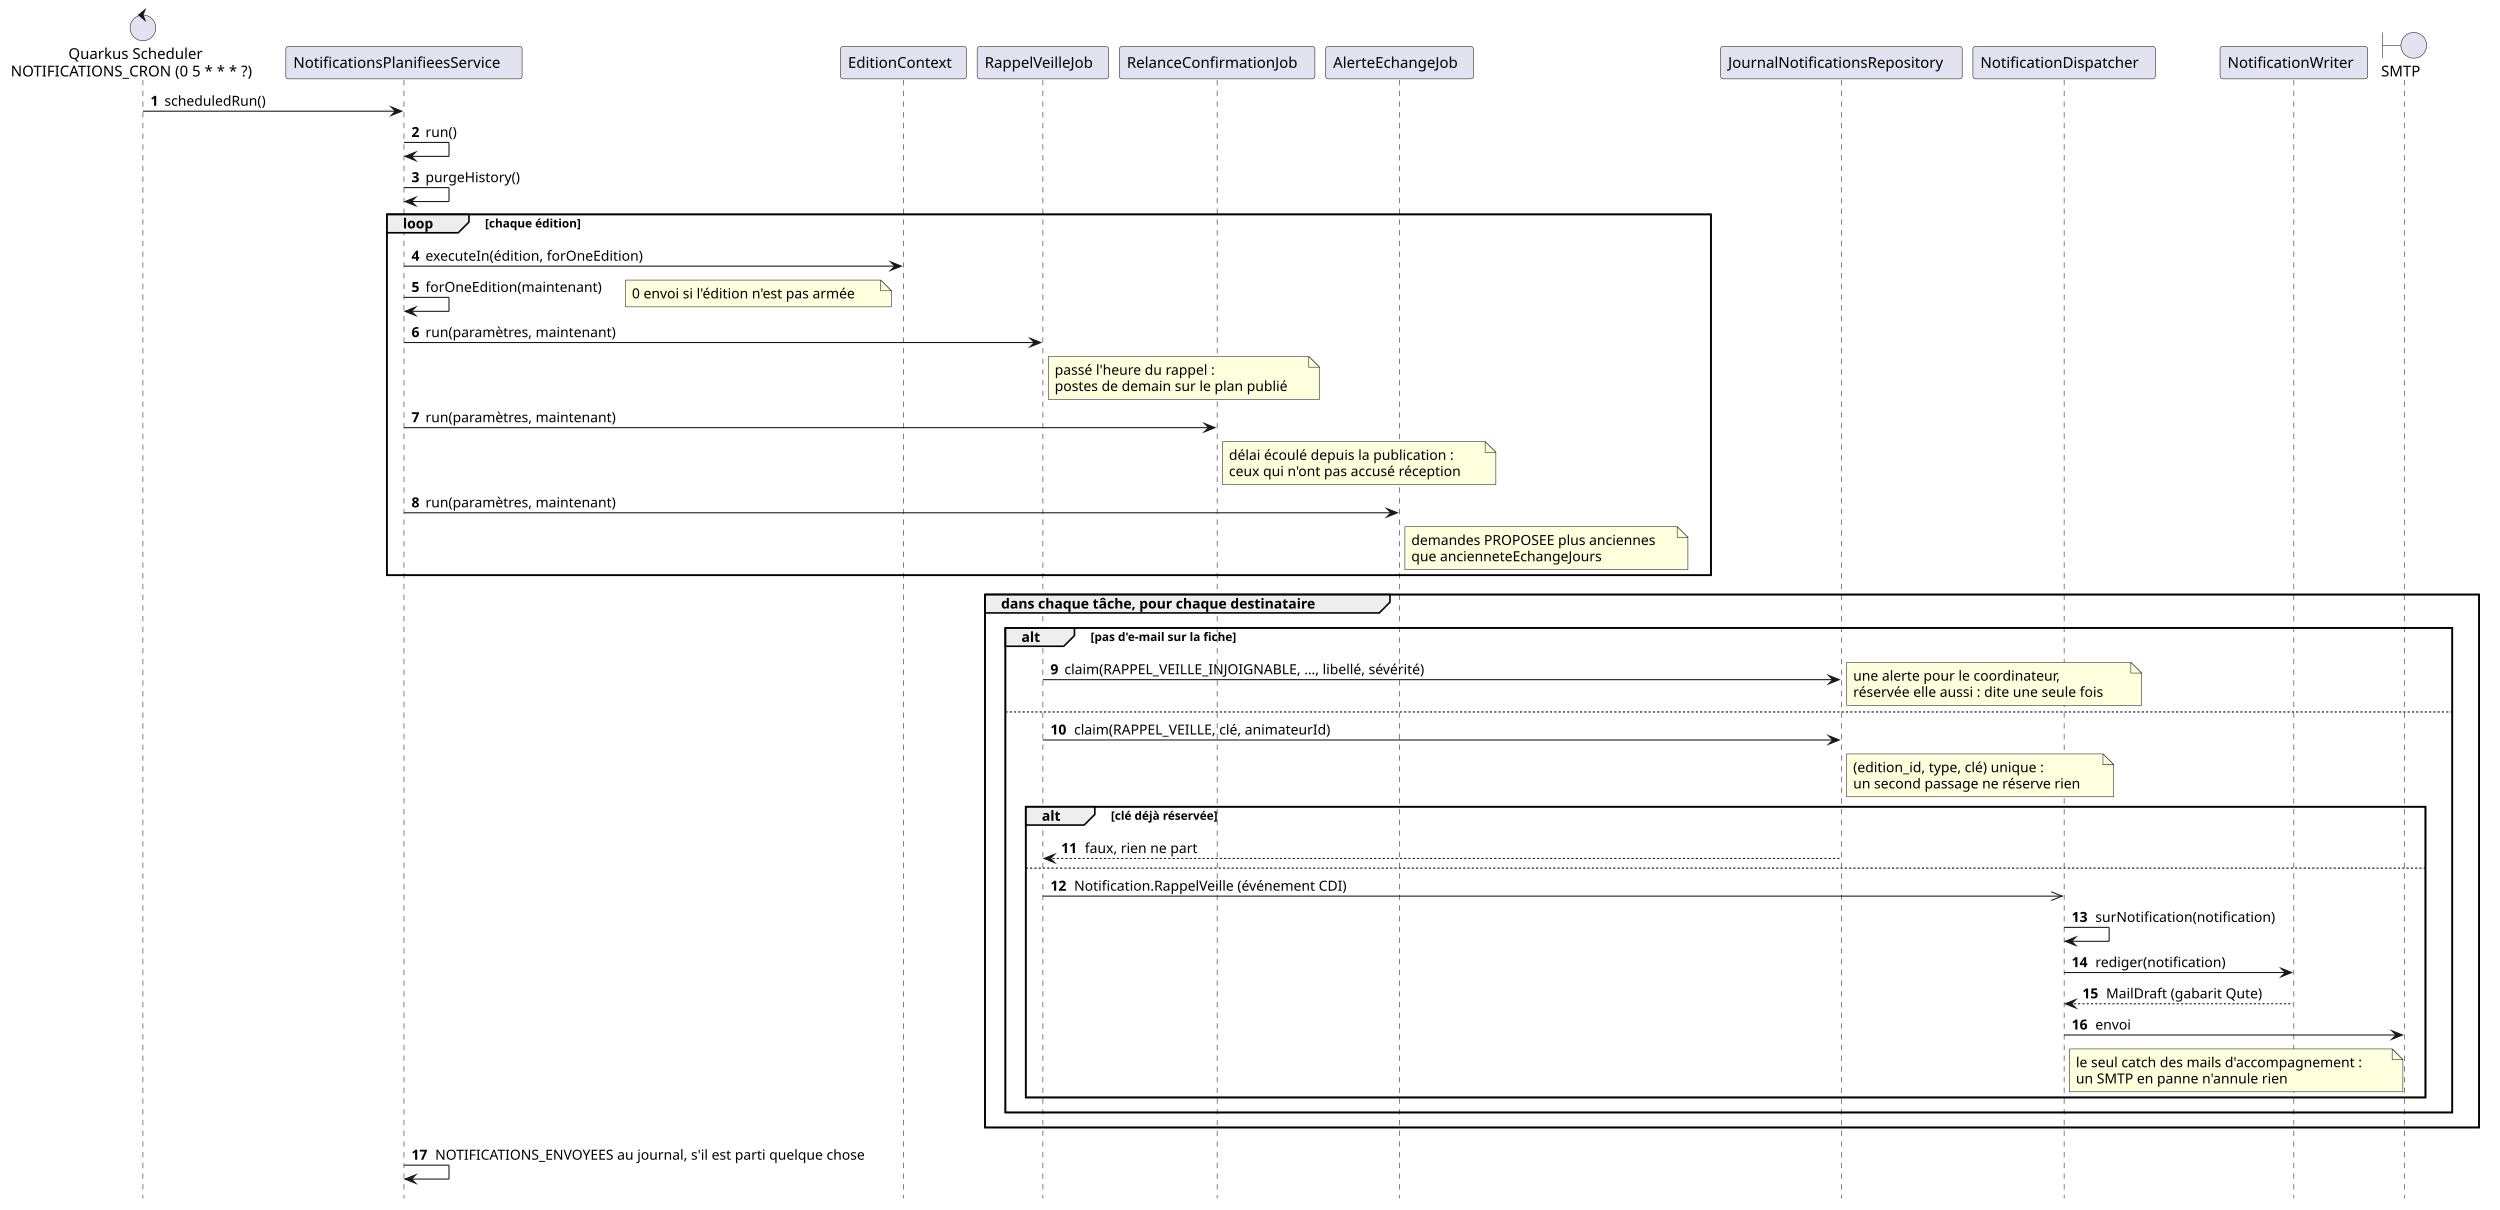
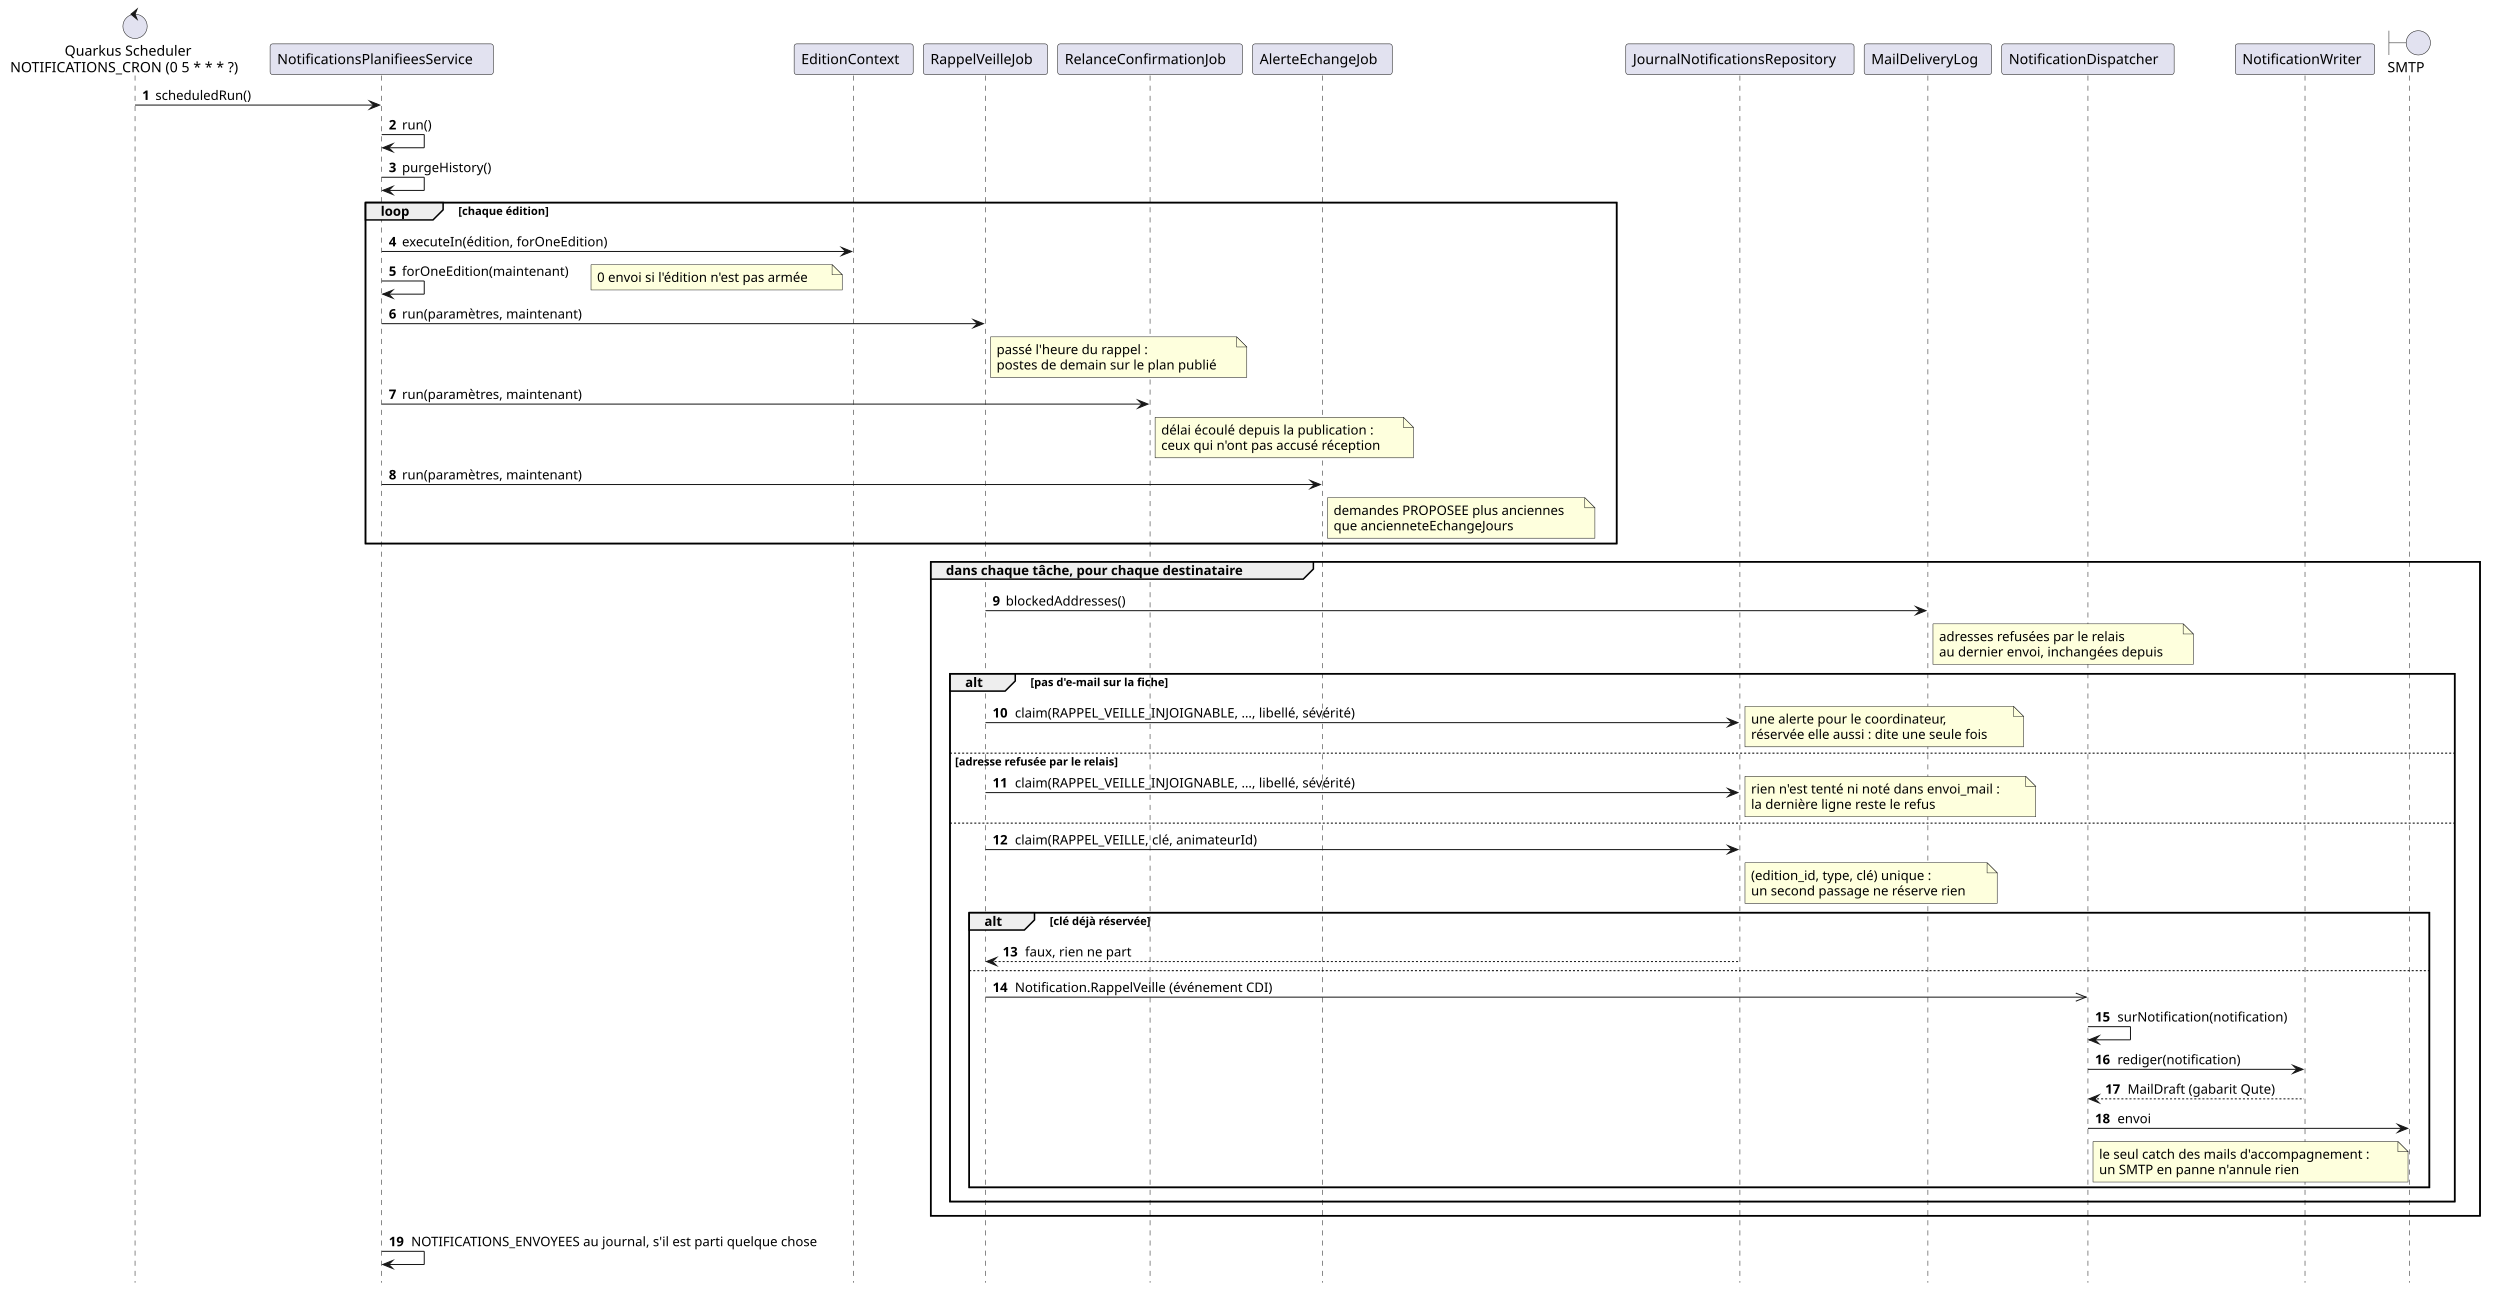
- <svg xmlns="http://www.w3.org/2000/svg" version="1.1" data-diagram-type="SEQUENCE" style="width:2332px;height:1128px;background:#FFFFFF;" width="2332px" height="1128px" viewBox="0 0 2332 1128" zoomAndPan="magnify" preserveAspectRatio="none" contentStyleType="text/css">
+ <svg xmlns="http://www.w3.org/2000/svg" version="1.1" data-diagram-type="SEQUENCE" style="width:2468px;height:1277px;background:#FFFFFF;" width="2468px" height="1277px" viewBox="0 0 2468 1277" zoomAndPan="magnify" preserveAspectRatio="none" contentStyleType="text/css">
  <defs />
  <g font-family="sans-serif" lengthAdjust="spacing">
    <rect x="360.82" y="199.992" width="1235.142" height="336.594" fill="none" style="stroke:#000;stroke-width:1.5;" />
-     <rect x="918.82" y="554.586" width="1393.659" height="497.125" fill="none" style="stroke:#000;stroke-width:1.5;" />
-     <rect x="937.82" y="585.719" width="1349.659" height="451.992" fill="none" style="stroke:#000;stroke-width:1.5;" />
-     <rect x="956.82" y="752.516" width="1305.659" height="271.195" fill="none" style="stroke:#000;stroke-width:1.5;" />
-     <g>
-       <rect x="129.816" y="74.594" width="8" height="1043.25" fill="#000" fill-opacity="0" />
-       <line x1="133.316" y1="74.594" x2="133.316" y2="1117.844" style="stroke:#181818;stroke-width:0.5;stroke-dasharray:5,5;" />
-     </g>
-     <g>
-       <rect x="373.32" y="74.594" width="8" height="1043.25" fill="#000" fill-opacity="0" />
-       <line x1="376.82" y1="74.594" x2="376.82" y2="1117.844" style="stroke:#181818;stroke-width:0.5;stroke-dasharray:5,5;" />
-     </g>
-     <g>
-       <rect x="839.236" y="74.594" width="8" height="1043.25" fill="#000" fill-opacity="0" />
-       <line x1="842.736" y1="74.594" x2="842.736" y2="1117.844" style="stroke:#181818;stroke-width:0.5;stroke-dasharray:5,5;" />
-     </g>
-     <g>
-       <rect x="969.32" y="74.594" width="8" height="1043.25" fill="#000" fill-opacity="0" />
-       <line x1="972.82" y1="74.594" x2="972.82" y2="1117.844" style="stroke:#181818;stroke-width:0.5;stroke-dasharray:5,5;" />
-     </g>
-     <g>
-       <rect x="1131.836" y="74.594" width="8" height="1043.25" fill="#000" fill-opacity="0" />
-       <line x1="1135.336" y1="74.594" x2="1135.336" y2="1117.844" style="stroke:#181818;stroke-width:0.5;stroke-dasharray:5,5;" />
-     </g>
-     <g>
-       <rect x="1301.979" y="74.594" width="8" height="1043.25" fill="#000" fill-opacity="0" />
-       <line x1="1305.479" y1="74.594" x2="1305.479" y2="1117.844" style="stroke:#181818;stroke-width:0.5;stroke-dasharray:5,5;" />
-     </g>
-     <g>
-       <rect x="1714.142" y="74.594" width="8" height="1043.25" fill="#000" fill-opacity="0" />
-       <line x1="1717.642" y1="74.594" x2="1717.642" y2="1117.844" style="stroke:#181818;stroke-width:0.5;stroke-dasharray:5,5;" />
-     </g>
-     <g>
-       <rect x="1921.916" y="74.594" width="8" height="1043.25" fill="#000" fill-opacity="0" />
-       <line x1="1925.416" y1="74.594" x2="1925.416" y2="1117.844" style="stroke:#181818;stroke-width:0.5;stroke-dasharray:5,5;" />
-     </g>
-     <g>
-       <rect x="2136.205" y="74.594" width="8" height="1043.25" fill="#000" fill-opacity="0" />
-       <line x1="2139.705" y1="74.594" x2="2139.705" y2="1117.844" style="stroke:#181818;stroke-width:0.5;stroke-dasharray:5,5;" />
-     </g>
-     <g>
-       <rect x="2239.542" y="74.594" width="8" height="1043.25" fill="#000" fill-opacity="0" />
-       <line x1="2243.042" y1="74.594" x2="2243.042" y2="1117.844" style="stroke:#181818;stroke-width:0.5;stroke-dasharray:5,5;" />
+     <rect x="918.82" y="554.586" width="1529.46" height="645.594" fill="none" style="stroke:#000;stroke-width:1.5;" />
+     <rect x="937.82" y="665.117" width="1485.46" height="521.063" fill="none" style="stroke:#000;stroke-width:1.5;" />
+     <rect x="956.82" y="900.984" width="1441.46" height="271.195" fill="none" style="stroke:#000;stroke-width:1.5;" />
+     <g>
+       <rect x="129.816" y="74.594" width="8" height="1191.719" fill="#000" fill-opacity="0" />
+       <line x1="133.316" y1="74.594" x2="133.316" y2="1266.313" style="stroke:#181818;stroke-width:0.5;stroke-dasharray:5,5;" />
+     </g>
+     <g>
+       <rect x="373.32" y="74.594" width="8" height="1191.719" fill="#000" fill-opacity="0" />
+       <line x1="376.82" y1="74.594" x2="376.82" y2="1266.313" style="stroke:#181818;stroke-width:0.5;stroke-dasharray:5,5;" />
+     </g>
+     <g>
+       <rect x="839.236" y="74.594" width="8" height="1191.719" fill="#000" fill-opacity="0" />
+       <line x1="842.736" y1="74.594" x2="842.736" y2="1266.313" style="stroke:#181818;stroke-width:0.5;stroke-dasharray:5,5;" />
+     </g>
+     <g>
+       <rect x="969.32" y="74.594" width="8" height="1191.719" fill="#000" fill-opacity="0" />
+       <line x1="972.82" y1="74.594" x2="972.82" y2="1266.313" style="stroke:#181818;stroke-width:0.5;stroke-dasharray:5,5;" />
+     </g>
+     <g>
+       <rect x="1131.836" y="74.594" width="8" height="1191.719" fill="#000" fill-opacity="0" />
+       <line x1="1135.336" y1="74.594" x2="1135.336" y2="1266.313" style="stroke:#181818;stroke-width:0.5;stroke-dasharray:5,5;" />
+     </g>
+     <g>
+       <rect x="1301.979" y="74.594" width="8" height="1191.719" fill="#000" fill-opacity="0" />
+       <line x1="1305.479" y1="74.594" x2="1305.479" y2="1266.313" style="stroke:#181818;stroke-width:0.5;stroke-dasharray:5,5;" />
+     </g>
+     <g>
+       <rect x="1714.142" y="74.594" width="8" height="1191.719" fill="#000" fill-opacity="0" />
+       <line x1="1717.642" y1="74.594" x2="1717.642" y2="1266.313" style="stroke:#181818;stroke-width:0.5;stroke-dasharray:5,5;" />
+     </g>
+     <g>
+       <rect x="1899.723" y="74.594" width="8" height="1191.719" fill="#000" fill-opacity="0" />
+       <line x1="1903.223" y1="74.594" x2="1903.223" y2="1266.313" style="stroke:#181818;stroke-width:0.5;stroke-dasharray:5,5;" />
+     </g>
+     <g>
+       <rect x="2057.718" y="74.594" width="8" height="1191.719" fill="#000" fill-opacity="0" />
+       <line x1="2061.218" y1="74.594" x2="2061.218" y2="1266.313" style="stroke:#181818;stroke-width:0.5;stroke-dasharray:5,5;" />
+     </g>
+     <g>
+       <rect x="2272.006" y="74.594" width="8" height="1191.719" fill="#000" fill-opacity="0" />
+       <line x1="2275.506" y1="74.594" x2="2275.506" y2="1266.313" style="stroke:#181818;stroke-width:0.5;stroke-dasharray:5,5;" />
+     </g>
+     <g>
+       <rect x="2375.344" y="74.594" width="8" height="1191.719" fill="#000" fill-opacity="0" />
+       <line x1="2378.844" y1="74.594" x2="2378.844" y2="1266.313" style="stroke:#181818;stroke-width:0.5;stroke-dasharray:5,5;" />
    </g>
    <text x="63.795" y="54.995" fill="#000" font-size="14" textLength="133.041">Quarkus Scheduler</text>
    <text x="10" y="71.292" fill="#000" font-size="14" textLength="240.632">NOTIFICATIONS_CRON (0 5 * * * ?)</text>
    <ellipse cx="133.316" cy="26" rx="12" ry="12" fill="#E2E2F0" style="stroke:#181818;stroke-width:0.5;" />
    <polygon points="129.316,14,135.316,9,133.316,14,135.316,19,129.316,14" fill="#181818" style="stroke:#181818;stroke-width:1;stroke-linejoin:miter;stroke-miterlimit:10;" />
    <rect x="266.632" y="43.297" width="220.377" height="30.297" fill="#E2E2F0" style="stroke:#181818;stroke-width:0.5;" rx="2.5" ry="2.5" />
    <text x="273.632" y="63.292" fill="#000" font-size="14" textLength="206.377">NotificationsPlanifieesService</text>
    <rect x="783.971" y="43.297" width="117.53" height="30.297" fill="#E2E2F0" style="stroke:#181818;stroke-width:0.5;" rx="2.5" ry="2.5" />
    <text x="790.971" y="63.292" fill="#000" font-size="14" textLength="103.53">EditionContext</text>
    <rect x="911.501" y="43.297" width="122.637" height="30.297" fill="#E2E2F0" style="stroke:#181818;stroke-width:0.5;" rx="2.5" ry="2.5" />
    <text x="918.501" y="63.292" fill="#000" font-size="14" textLength="108.637">RappelVeilleJob</text>
    <rect x="1044.138" y="43.297" width="182.396" height="30.297" fill="#E2E2F0" style="stroke:#181818;stroke-width:0.5;" rx="2.5" ry="2.5" />
    <text x="1051.138" y="63.292" fill="#000" font-size="14" textLength="168.396">RelanceConfirmationJob</text>
    <rect x="1236.535" y="43.297" width="137.888" height="30.297" fill="#E2E2F0" style="stroke:#181818;stroke-width:0.5;" rx="2.5" ry="2.5" />
    <text x="1243.535" y="63.292" fill="#000" font-size="14" textLength="123.888">AlerteEchangeJob</text>
    <rect x="1604.962" y="43.297" width="225.36" height="30.297" fill="#E2E2F0" style="stroke:#181818;stroke-width:0.5;" rx="2.5" ry="2.5" />
    <text x="1611.962" y="63.292" fill="#000" font-size="14" textLength="211.36">JournalNotificationsRepository</text>
-     <rect x="1840.322" y="43.297" width="170.188" height="30.297" fill="#E2E2F0" style="stroke:#181818;stroke-width:0.5;" rx="2.5" ry="2.5" />
-     <text x="1847.322" y="63.292" fill="#000" font-size="14" textLength="156.188">NotificationDispatcher</text>
-     <rect x="2070.867" y="43.297" width="137.676" height="30.297" fill="#E2E2F0" style="stroke:#181818;stroke-width:0.5;" rx="2.5" ry="2.5" />
-     <text x="2077.867" y="63.292" fill="#000" font-size="14" textLength="123.676">NotificationWriter</text>
-     <text x="2221.063" y="71.292" fill="#000" font-size="14" textLength="37.96">SMTP</text>
-     <path d="M2222.542,30.297 L2222.542,54.297 M2222.542,42.297 L2239.542,42.297" style="stroke:#181818;stroke-width:0.5;" fill="none" />
-     <ellipse cx="2251.542" cy="42.297" rx="12" ry="12" fill="#E2E2F0" style="stroke:#181818;stroke-width:0.5;" />
+     <rect x="1840.322" y="43.297" width="125.802" height="30.297" fill="#E2E2F0" style="stroke:#181818;stroke-width:0.5;" rx="2.5" ry="2.5" />
+     <text x="1847.322" y="63.292" fill="#000" font-size="14" textLength="111.802">MailDeliveryLog</text>
+     <rect x="1976.124" y="43.297" width="170.188" height="30.297" fill="#E2E2F0" style="stroke:#181818;stroke-width:0.5;" rx="2.5" ry="2.5" />
+     <text x="1983.124" y="63.292" fill="#000" font-size="14" textLength="156.188">NotificationDispatcher</text>
+     <rect x="2206.668" y="43.297" width="137.676" height="30.297" fill="#E2E2F0" style="stroke:#181818;stroke-width:0.5;" rx="2.5" ry="2.5" />
+     <text x="2213.668" y="63.292" fill="#000" font-size="14" textLength="123.676">NotificationWriter</text>
+     <text x="2356.864" y="71.292" fill="#000" font-size="14" textLength="37.96">SMTP</text>
+     <path d="M2358.344,30.297 L2358.344,54.297 M2358.344,42.297 L2375.344,42.297" style="stroke:#181818;stroke-width:0.5;" fill="none" />
+     <ellipse cx="2387.344" cy="42.297" rx="12" ry="12" fill="#E2E2F0" style="stroke:#181818;stroke-width:0.5;" />
    <polygon points="364.82,99.727,374.82,103.727,364.82,107.727,368.82,103.727" fill="#181818" style="stroke:#181818;stroke-width:1;stroke-linejoin:miter;stroke-miterlimit:10;" />
    <line x1="133.316" y1="103.727" x2="370.82" y2="103.727" style="stroke:#181818;stroke-width:1;" />
    <text x="140.316" y="98.661" fill="#000" font-size="13" font-weight="700">1</text>
    <text x="153.361" y="98.661" fill="#000" font-size="13" textLength="102.166">scheduledRun()</text>
    <line x1="376.82" y1="132.859" x2="418.82" y2="132.859" style="stroke:#181818;stroke-width:1;" />
    <line x1="418.82" y1="132.859" x2="418.82" y2="145.859" style="stroke:#181818;stroke-width:1;" />
    <line x1="377.82" y1="145.859" x2="418.82" y2="145.859" style="stroke:#181818;stroke-width:1;" />
    <polygon points="387.82,141.859,377.82,145.859,387.82,149.859,383.82,145.859" fill="#181818" style="stroke:#181818;stroke-width:1;stroke-linejoin:miter;stroke-miterlimit:10;" />
    <text x="383.82" y="127.793" fill="#000" font-size="13" font-weight="700">2</text>
    <text x="396.866" y="127.793" fill="#000" font-size="13" textLength="31.967">run()</text>
    <line x1="376.82" y1="174.992" x2="418.82" y2="174.992" style="stroke:#181818;stroke-width:1;" />
    <line x1="418.82" y1="174.992" x2="418.82" y2="187.992" style="stroke:#181818;stroke-width:1;" />
    <line x1="377.82" y1="187.992" x2="418.82" y2="187.992" style="stroke:#181818;stroke-width:1;" />
    <polygon points="387.82,183.992,377.82,187.992,387.82,191.992,383.82,187.992" fill="#181818" style="stroke:#181818;stroke-width:1;stroke-linejoin:miter;stroke-miterlimit:10;" />
    <text x="383.82" y="169.926" fill="#000" font-size="13" font-weight="700">3</text>
    <text x="396.866" y="169.926" fill="#000" font-size="13" textLength="94.479">purgeHistory()</text>
    <path d="M360.82,199.992 L437.444,199.992 L437.444,207.125 L427.444,217.125 L360.82,217.125 L360.82,199.992" style="stroke:#000;stroke-width:1.5;" fill="#EEE" />
    <rect x="360.82" y="199.992" width="1235.142" height="336.594" fill="none" style="stroke:#000;stroke-width:1.5;" />
    <text x="375.82" y="213.059" fill="#000" font-size="13" textLength="31.624" font-weight="700">loop</text>
    <text x="452.444" y="212.203" fill="#000" font-size="11" textLength="102.346" font-weight="700">[chaque édition]</text>
    <polygon points="830.736,244.258,840.736,248.258,830.736,252.258,834.736,248.258" fill="#181818" style="stroke:#181818;stroke-width:1;stroke-linejoin:miter;stroke-miterlimit:10;" />
    <line x1="376.82" y1="248.258" x2="836.736" y2="248.258" style="stroke:#181818;stroke-width:1;" />
    <text x="383.82" y="243.192" fill="#000" font-size="13" font-weight="700">4</text>
    <text x="396.866" y="243.192" fill="#000" font-size="13" textLength="216.741">executeIn(édition, forOneEdition)</text>
    <line x1="376.82" y1="277.391" x2="418.82" y2="277.391" style="stroke:#181818;stroke-width:1;" />
    <line x1="418.82" y1="277.391" x2="418.82" y2="290.391" style="stroke:#181818;stroke-width:1;" />
    <line x1="377.82" y1="290.391" x2="418.82" y2="290.391" style="stroke:#181818;stroke-width:1;" />
    <polygon points="387.82,286.391,377.82,290.391,387.82,294.391,383.82,290.391" fill="#181818" style="stroke:#181818;stroke-width:1;stroke-linejoin:miter;stroke-miterlimit:10;" />
    <text x="383.82" y="272.325" fill="#000" font-size="13" font-weight="700">5</text>
    <text x="396.866" y="272.325" fill="#000" font-size="13" textLength="174.586">forOneEdition(maintenant)</text>
    <path d="M583.452,261.258 L583.452,286.258 L831.452,286.258 L831.452,271.258 L821.452,261.258 L583.452,261.258" style="stroke:#181818;stroke-width:0.5;" fill="#FEFFDD" />
    <path d="M821.452,261.258 L821.452,271.258 L831.452,271.258 L821.452,261.258" style="stroke:#181818;stroke-width:0.5;" fill="#FEFFDD" />
    <text x="589.452" y="278.325" fill="#000" font-size="13" textLength="227.538">0 envoi si l'édition n'est pas armée</text>
    <polygon points="960.82,315.523,970.82,319.523,960.82,323.523,964.82,319.523" fill="#181818" style="stroke:#181818;stroke-width:1;stroke-linejoin:miter;stroke-miterlimit:10;" />
    <line x1="376.82" y1="319.523" x2="966.82" y2="319.523" style="stroke:#181818;stroke-width:1;" />
    <text x="383.82" y="314.458" fill="#000" font-size="13" font-weight="700">6</text>
    <text x="396.866" y="314.458" fill="#000" font-size="13" textLength="190.753">run(paramètres, maintenant)</text>
    <path d="M977.82,332.523 L977.82,372.523 L1230.82,372.523 L1230.82,342.523 L1220.82,332.523 L977.82,332.523" style="stroke:#181818;stroke-width:0.5;" fill="#FEFFDD" />
    <path d="M1220.82,332.523 L1220.82,342.523 L1230.82,342.523 L1220.82,332.523" style="stroke:#181818;stroke-width:0.5;" fill="#FEFFDD" />
    <text x="983.82" y="349.59" fill="#000" font-size="13" textLength="161.592">passé l'heure du rappel :</text>
    <text x="983.82" y="364.723" fill="#000" font-size="13" textLength="232.623">postes de demain sur le plan publié</text>
    <polygon points="1123.336,394.922,1133.336,398.922,1123.336,402.922,1127.336,398.922" fill="#181818" style="stroke:#181818;stroke-width:1;stroke-linejoin:miter;stroke-miterlimit:10;" />
    <line x1="376.82" y1="398.922" x2="1129.336" y2="398.922" style="stroke:#181818;stroke-width:1;" />
    <text x="383.82" y="393.856" fill="#000" font-size="13" font-weight="700">7</text>
    <text x="396.866" y="393.856" fill="#000" font-size="13" textLength="190.753">run(paramètres, maintenant)</text>
    <path d="M1140.336,411.922 L1140.336,451.922 L1395.336,451.922 L1395.336,421.922 L1385.336,411.922 L1140.336,411.922" style="stroke:#181818;stroke-width:0.5;" fill="#FEFFDD" />
    <path d="M1385.336,411.922 L1385.336,421.922 L1395.336,421.922 L1385.336,411.922" style="stroke:#181818;stroke-width:0.5;" fill="#FEFFDD" />
    <text x="1146.336" y="428.989" fill="#000" font-size="13" textLength="226.116">délai écoulé depuis la publication :</text>
    <text x="1146.336" y="444.122" fill="#000" font-size="13" textLength="234.851">ceux qui n'ont pas accusé réception</text>
    <polygon points="1293.479,474.32,1303.479,478.32,1293.479,482.32,1297.479,478.32" fill="#181818" style="stroke:#181818;stroke-width:1;stroke-linejoin:miter;stroke-miterlimit:10;" />
    <line x1="376.82" y1="478.32" x2="1299.479" y2="478.32" style="stroke:#181818;stroke-width:1;" />
    <text x="383.82" y="473.254" fill="#000" font-size="13" font-weight="700">8</text>
    <text x="396.866" y="473.254" fill="#000" font-size="13" textLength="190.753">run(paramètres, maintenant)</text>
    <path d="M1310.479,491.32 L1310.479,531.32 L1574.479,531.32 L1574.479,501.32 L1564.479,491.32 L1310.479,491.32" style="stroke:#181818;stroke-width:0.5;" fill="#FEFFDD" />
    <path d="M1564.479,491.32 L1564.479,501.32 L1574.479,501.32 L1564.479,491.32" style="stroke:#181818;stroke-width:0.5;" fill="#FEFFDD" />
    <text x="1316.479" y="508.387" fill="#000" font-size="13" textLength="243.483">demandes PROPOSEE plus anciennes</text>
    <text x="1316.479" y="523.52" fill="#000" font-size="13" textLength="189.357">que ancienneteEchangeJours</text>
    <path d="M918.82,554.586 L1296.577,554.586 L1296.577,561.719 L1286.577,571.719 L918.82,571.719 L918.82,554.586" style="stroke:#000;stroke-width:1.5;" fill="#EEE" />
-     <rect x="918.82" y="554.586" width="1393.659" height="497.125" fill="none" style="stroke:#000;stroke-width:1.5;" />
+     <rect x="918.82" y="554.586" width="1529.46" height="645.594" fill="none" style="stroke:#000;stroke-width:1.5;" />
    <text x="933.82" y="567.653" fill="#000" font-size="13" textLength="332.757" font-weight="700">dans chaque tâche, pour chaque destinataire</text>
-     <path d="M937.82,585.719 L1002.263,585.719 L1002.263,592.852 L992.263,602.852 L937.82,602.852 L937.82,585.719" style="stroke:#000;stroke-width:1.5;" fill="#EEE" />
-     <rect x="937.82" y="585.719" width="1349.659" height="451.992" fill="none" style="stroke:#000;stroke-width:1.5;" />
-     <text x="952.82" y="598.786" fill="#000" font-size="13" textLength="19.443" font-weight="700">alt</text>
-     <text x="1017.263" y="597.929" fill="#000" font-size="11" textLength="158.275" font-weight="700">[pas d'e-mail sur la fiche]</text>
-     <polygon points="1705.642,629.984,1715.642,633.984,1705.642,637.984,1709.642,633.984" fill="#181818" style="stroke:#181818;stroke-width:1;stroke-linejoin:miter;stroke-miterlimit:10;" />
-     <line x1="972.82" y1="633.984" x2="1711.642" y2="633.984" style="stroke:#181818;stroke-width:1;" />
-     <text x="979.82" y="628.918" fill="#000" font-size="13" font-weight="700">9</text>
-     <text x="992.865" y="628.918" fill="#000" font-size="13" textLength="364.375">claim(RAPPEL_VEILLE_INJOIGNABLE, …, libellé, sévérité)</text>
-     <path d="M1722.642,617.852 L1722.642,657.852 L1997.642,657.852 L1997.642,627.852 L1987.642,617.852 L1722.642,617.852" style="stroke:#181818;stroke-width:0.5;" fill="#FEFFDD" />
-     <path d="M1987.642,617.852 L1987.642,627.852 L1997.642,627.852 L1987.642,617.852" style="stroke:#181818;stroke-width:0.5;" fill="#FEFFDD" />
-     <text x="1728.642" y="634.918" fill="#000" font-size="13" textLength="207.702">une alerte pour le coordinateur,</text>
-     <text x="1728.642" y="650.051" fill="#000" font-size="13" textLength="254.008">réservée elle aussi : dite une seule fois</text>
-     <line x1="937.82" y1="664.117" x2="2287.479" y2="664.117" style="stroke:#000;stroke-width:1;stroke-dasharray:2,2;" />
-     <polygon points="1705.642,686.25,1715.642,690.25,1705.642,694.25,1709.642,690.25" fill="#181818" style="stroke:#181818;stroke-width:1;stroke-linejoin:miter;stroke-miterlimit:10;" />
-     <line x1="972.82" y1="690.25" x2="1711.642" y2="690.25" style="stroke:#181818;stroke-width:1;" />
-     <text x="979.82" y="685.184" fill="#000" font-size="13" textLength="18.091" font-weight="700">10</text>
-     <text x="1001.911" y="685.184" fill="#000" font-size="13" textLength="258.845">claim(RAPPEL_VEILLE, clé, animateurId)</text>
-     <path d="M1722.642,703.25 L1722.642,743.25 L1971.642,743.25 L1971.642,713.25 L1961.642,703.25 L1722.642,703.25" style="stroke:#181818;stroke-width:0.5;" fill="#FEFFDD" />
-     <path d="M1961.642,703.25 L1961.642,713.25 L1971.642,713.25 L1961.642,703.25" style="stroke:#181818;stroke-width:0.5;" fill="#FEFFDD" />
-     <text x="1728.642" y="720.317" fill="#000" font-size="13" textLength="194.822">(edition_id, type, clé) unique :</text>
-     <text x="1728.642" y="735.45" fill="#000" font-size="13" textLength="228.065">un second passage ne réserve rien</text>
-     <path d="M956.82,752.516 L1021.263,752.516 L1021.263,759.648 L1011.263,769.648 L956.82,769.648 L956.82,752.516" style="stroke:#000;stroke-width:1.5;" fill="#EEE" />
-     <rect x="956.82" y="752.516" width="1305.659" height="271.195" fill="none" style="stroke:#000;stroke-width:1.5;" />
-     <text x="971.82" y="765.583" fill="#000" font-size="13" textLength="19.443" font-weight="700">alt</text>
-     <text x="1036.263" y="764.726" fill="#000" font-size="11" textLength="116.402" font-weight="700">[clé déjà réservée]</text>
-     <polygon points="983.82,796.781,973.82,800.781,983.82,804.781,979.82,800.781" fill="#181818" style="stroke:#181818;stroke-width:1;stroke-linejoin:miter;stroke-miterlimit:10;" />
-     <line x1="977.82" y1="800.781" x2="1716.642" y2="800.781" style="stroke:#181818;stroke-width:1;stroke-dasharray:2,2;" />
-     <text x="989.82" y="795.715" fill="#000" font-size="13" textLength="18.091" font-weight="700">11</text>
-     <text x="1011.911" y="795.715" fill="#000" font-size="13" textLength="113.096">faux, rien ne part</text>
-     <line x1="956.82" y1="809.781" x2="2262.479" y2="809.781" style="stroke:#000;stroke-width:1;stroke-dasharray:2,2;" />
-     <line x1="1923.416" y1="835.914" x2="1913.416" y2="831.914" style="stroke:#181818;stroke-width:1;" />
-     <line x1="1923.416" y1="835.914" x2="1913.416" y2="839.914" style="stroke:#181818;stroke-width:1;" />
-     <line x1="972.82" y1="835.914" x2="1924.416" y2="835.914" style="stroke:#181818;stroke-width:1;" />
-     <text x="979.82" y="830.848" fill="#000" font-size="13" textLength="18.091" font-weight="700">12</text>
-     <text x="1001.911" y="830.848" fill="#000" font-size="13" textLength="274.815">Notification.RappelVeille (événement CDI)</text>
-     <line x1="1925.416" y1="865.047" x2="1967.416" y2="865.047" style="stroke:#181818;stroke-width:1;" />
-     <line x1="1967.416" y1="865.047" x2="1967.416" y2="878.047" style="stroke:#181818;stroke-width:1;" />
-     <line x1="1926.416" y1="878.047" x2="1967.416" y2="878.047" style="stroke:#181818;stroke-width:1;" />
-     <polygon points="1936.416,874.047,1926.416,878.047,1936.416,882.047,1932.416,878.047" fill="#181818" style="stroke:#181818;stroke-width:1;stroke-linejoin:miter;stroke-miterlimit:10;" />
-     <text x="1932.416" y="859.981" fill="#000" font-size="13" textLength="18.091" font-weight="700">13</text>
-     <text x="1954.507" y="859.981" fill="#000" font-size="13" textLength="178.198">surNotification(notification)</text>
-     <polygon points="2127.705,903.18,2137.705,907.18,2127.705,911.18,2131.705,907.18" fill="#181818" style="stroke:#181818;stroke-width:1;stroke-linejoin:miter;stroke-miterlimit:10;" />
-     <line x1="1925.416" y1="907.18" x2="2133.705" y2="907.18" style="stroke:#181818;stroke-width:1;" />
-     <text x="1932.416" y="902.114" fill="#000" font-size="13" textLength="18.091" font-weight="700">14</text>
-     <text x="1954.507" y="902.114" fill="#000" font-size="13" textLength="130.051">rediger(notification)</text>
-     <polygon points="1936.416,932.313,1926.416,936.313,1936.416,940.313,1932.416,936.313" fill="#181818" style="stroke:#181818;stroke-width:1;stroke-linejoin:miter;stroke-miterlimit:10;" />
-     <line x1="1930.416" y1="936.313" x2="2138.705" y2="936.313" style="stroke:#181818;stroke-width:1;stroke-dasharray:2,2;" />
-     <text x="1942.416" y="931.247" fill="#000" font-size="13" textLength="18.091" font-weight="700">15</text>
-     <text x="1964.507" y="931.247" fill="#000" font-size="13" textLength="155.867">MailDraft (gabarit Qute)</text>
-     <polygon points="2231.042,961.445,2241.042,965.445,2231.042,969.445,2235.042,965.445" fill="#181818" style="stroke:#181818;stroke-width:1;stroke-linejoin:miter;stroke-miterlimit:10;" />
-     <line x1="1925.416" y1="965.445" x2="2237.042" y2="965.445" style="stroke:#181818;stroke-width:1;" />
-     <text x="1932.416" y="960.379" fill="#000" font-size="13" textLength="18.091" font-weight="700">16</text>
-     <text x="1954.507" y="960.379" fill="#000" font-size="13" textLength="35.496">envoi</text>
-     <path d="M1930.416,978.445 L1930.416,1018.445 L2241.416,1018.445 L2241.416,988.445 L2231.416,978.445 L1930.416,978.445" style="stroke:#181818;stroke-width:0.5;" fill="#FEFFDD" />
-     <path d="M2231.416,978.445 L2231.416,988.445 L2241.416,988.445 L2231.416,978.445" style="stroke:#181818;stroke-width:0.5;" fill="#FEFFDD" />
-     <text x="1936.416" y="995.512" fill="#000" font-size="13" textLength="290.063">le seul catch des mails d'accompagnement :</text>
-     <text x="1936.416" y="1010.645" fill="#000" font-size="13" textLength="210.622">un SMTP en panne n'annule rien</text>
-     <line x1="376.82" y1="1086.844" x2="418.82" y2="1086.844" style="stroke:#181818;stroke-width:1;" />
-     <line x1="418.82" y1="1086.844" x2="418.82" y2="1099.844" style="stroke:#181818;stroke-width:1;" />
-     <line x1="377.82" y1="1099.844" x2="418.82" y2="1099.844" style="stroke:#181818;stroke-width:1;" />
-     <polygon points="387.82,1095.844,377.82,1099.844,387.82,1103.844,383.82,1099.844" fill="#181818" style="stroke:#181818;stroke-width:1;stroke-linejoin:miter;stroke-miterlimit:10;" />
-     <text x="383.82" y="1081.778" fill="#000" font-size="13" textLength="18.091" font-weight="700">17</text>
-     <text x="405.911" y="1081.778" fill="#000" font-size="13" textLength="429.825">NOTIFICATIONS_ENVOYEES au journal, s'il est parti quelque chose</text>
+     <polygon points="1891.223,598.852,1901.223,602.852,1891.223,606.852,1895.223,602.852" fill="#181818" style="stroke:#181818;stroke-width:1;stroke-linejoin:miter;stroke-miterlimit:10;" />
+     <line x1="972.82" y1="602.852" x2="1897.223" y2="602.852" style="stroke:#181818;stroke-width:1;" />
+     <text x="979.82" y="597.786" fill="#000" font-size="13" font-weight="700">9</text>
+     <text x="992.865" y="597.786" fill="#000" font-size="13" textLength="127.943">blockedAddresses()</text>
+     <path d="M1908.223,615.852 L1908.223,655.852 L2165.223,655.852 L2165.223,625.852 L2155.223,615.852 L1908.223,615.852" style="stroke:#181818;stroke-width:0.5;" fill="#FEFFDD" />
+     <path d="M2155.223,615.852 L2155.223,625.852 L2165.223,625.852 L2155.223,615.852" style="stroke:#181818;stroke-width:0.5;" fill="#FEFFDD" />
+     <text x="1914.223" y="632.918" fill="#000" font-size="13" textLength="198.586">adresses refusées par le relais</text>
+     <text x="1914.223" y="648.051" fill="#000" font-size="13" textLength="236.742">au dernier envoi, inchangées depuis</text>
+     <path d="M937.82,665.117 L1002.263,665.117 L1002.263,672.25 L992.263,682.25 L937.82,682.25 L937.82,665.117" style="stroke:#000;stroke-width:1.5;" fill="#EEE" />
+     <rect x="937.82" y="665.117" width="1485.46" height="521.063" fill="none" style="stroke:#000;stroke-width:1.5;" />
+     <text x="952.82" y="678.184" fill="#000" font-size="13" textLength="19.443" font-weight="700">alt</text>
+     <text x="1017.263" y="677.328" fill="#000" font-size="11" textLength="158.275" font-weight="700">[pas d'e-mail sur la fiche]</text>
+     <polygon points="1705.642,709.383,1715.642,713.383,1705.642,717.383,1709.642,713.383" fill="#181818" style="stroke:#181818;stroke-width:1;stroke-linejoin:miter;stroke-miterlimit:10;" />
+     <line x1="972.82" y1="713.383" x2="1711.642" y2="713.383" style="stroke:#181818;stroke-width:1;" />
+     <text x="979.82" y="708.317" fill="#000" font-size="13" textLength="18.091" font-weight="700">10</text>
+     <text x="1001.911" y="708.317" fill="#000" font-size="13" textLength="364.375">claim(RAPPEL_VEILLE_INJOIGNABLE, …, libellé, sévérité)</text>
+     <path d="M1722.642,697.25 L1722.642,737.25 L1997.642,737.25 L1997.642,707.25 L1987.642,697.25 L1722.642,697.25" style="stroke:#181818;stroke-width:0.5;" fill="#FEFFDD" />
+     <path d="M1987.642,697.25 L1987.642,707.25 L1997.642,707.25 L1987.642,697.25" style="stroke:#181818;stroke-width:0.5;" fill="#FEFFDD" />
+     <text x="1728.642" y="714.317" fill="#000" font-size="13" textLength="207.702">une alerte pour le coordinateur,</text>
+     <text x="1728.642" y="729.45" fill="#000" font-size="13" textLength="254.008">réservée elle aussi : dite une seule fois</text>
+     <line x1="937.82" y1="743.516" x2="2423.28" y2="743.516" style="stroke:#000;stroke-width:1;stroke-dasharray:2,2;" />
+     <text x="942.82" y="755.726" fill="#000" font-size="11" textLength="187.43" font-weight="700">[adresse refusée par le relais]</text>
+     <polygon points="1705.642,778.453,1715.642,782.453,1705.642,786.453,1709.642,782.453" fill="#181818" style="stroke:#181818;stroke-width:1;stroke-linejoin:miter;stroke-miterlimit:10;" />
+     <line x1="972.82" y1="782.453" x2="1711.642" y2="782.453" style="stroke:#181818;stroke-width:1;" />
+     <text x="979.82" y="777.387" fill="#000" font-size="13" textLength="18.091" font-weight="700">11</text>
+     <text x="1001.911" y="777.387" fill="#000" font-size="13" textLength="364.375">claim(RAPPEL_VEILLE_INJOIGNABLE, …, libellé, sévérité)</text>
+     <path d="M1722.642,766.32 L1722.642,806.32 L2009.642,806.32 L2009.642,776.32 L1999.642,766.32 L1722.642,766.32" style="stroke:#181818;stroke-width:0.5;" fill="#FEFFDD" />
+     <path d="M1999.642,766.32 L1999.642,776.32 L2009.642,776.32 L1999.642,766.32" style="stroke:#181818;stroke-width:0.5;" fill="#FEFFDD" />
+     <text x="1728.642" y="783.387" fill="#000" font-size="13" textLength="266.83">rien n'est tenté ni noté dans envoi_mail :</text>
+     <text x="1728.642" y="798.52" fill="#000" font-size="13" textLength="196.492">la dernière ligne reste le refus</text>
+     <line x1="937.82" y1="812.586" x2="2423.28" y2="812.586" style="stroke:#000;stroke-width:1;stroke-dasharray:2,2;" />
+     <polygon points="1705.642,834.719,1715.642,838.719,1705.642,842.719,1709.642,838.719" fill="#181818" style="stroke:#181818;stroke-width:1;stroke-linejoin:miter;stroke-miterlimit:10;" />
+     <line x1="972.82" y1="838.719" x2="1711.642" y2="838.719" style="stroke:#181818;stroke-width:1;" />
+     <text x="979.82" y="833.653" fill="#000" font-size="13" textLength="18.091" font-weight="700">12</text>
+     <text x="1001.911" y="833.653" fill="#000" font-size="13" textLength="258.845">claim(RAPPEL_VEILLE, clé, animateurId)</text>
+     <path d="M1722.642,851.719 L1722.642,891.719 L1971.642,891.719 L1971.642,861.719 L1961.642,851.719 L1722.642,851.719" style="stroke:#181818;stroke-width:0.5;" fill="#FEFFDD" />
+     <path d="M1961.642,851.719 L1961.642,861.719 L1971.642,861.719 L1961.642,851.719" style="stroke:#181818;stroke-width:0.5;" fill="#FEFFDD" />
+     <text x="1728.642" y="868.786" fill="#000" font-size="13" textLength="194.822">(edition_id, type, clé) unique :</text>
+     <text x="1728.642" y="883.918" fill="#000" font-size="13" textLength="228.065">un second passage ne réserve rien</text>
+     <path d="M956.82,900.984 L1021.263,900.984 L1021.263,908.117 L1011.263,918.117 L956.82,918.117 L956.82,900.984" style="stroke:#000;stroke-width:1.5;" fill="#EEE" />
+     <rect x="956.82" y="900.984" width="1441.46" height="271.195" fill="none" style="stroke:#000;stroke-width:1.5;" />
+     <text x="971.82" y="914.051" fill="#000" font-size="13" textLength="19.443" font-weight="700">alt</text>
+     <text x="1036.263" y="913.195" fill="#000" font-size="11" textLength="116.402" font-weight="700">[clé déjà réservée]</text>
+     <polygon points="983.82,945.25,973.82,949.25,983.82,953.25,979.82,949.25" fill="#181818" style="stroke:#181818;stroke-width:1;stroke-linejoin:miter;stroke-miterlimit:10;" />
+     <line x1="977.82" y1="949.25" x2="1716.642" y2="949.25" style="stroke:#181818;stroke-width:1;stroke-dasharray:2,2;" />
+     <text x="989.82" y="944.184" fill="#000" font-size="13" textLength="18.091" font-weight="700">13</text>
+     <text x="1011.911" y="944.184" fill="#000" font-size="13" textLength="113.096">faux, rien ne part</text>
+     <line x1="956.82" y1="958.25" x2="2398.28" y2="958.25" style="stroke:#000;stroke-width:1;stroke-dasharray:2,2;" />
+     <line x1="2059.218" y1="984.383" x2="2049.218" y2="980.383" style="stroke:#181818;stroke-width:1;" />
+     <line x1="2059.218" y1="984.383" x2="2049.218" y2="988.383" style="stroke:#181818;stroke-width:1;" />
+     <line x1="972.82" y1="984.383" x2="2060.218" y2="984.383" style="stroke:#181818;stroke-width:1;" />
+     <text x="979.82" y="979.317" fill="#000" font-size="13" textLength="18.091" font-weight="700">14</text>
+     <text x="1001.911" y="979.317" fill="#000" font-size="13" textLength="274.815">Notification.RappelVeille (événement CDI)</text>
+     <line x1="2061.218" y1="1013.516" x2="2103.218" y2="1013.516" style="stroke:#181818;stroke-width:1;" />
+     <line x1="2103.218" y1="1013.516" x2="2103.218" y2="1026.516" style="stroke:#181818;stroke-width:1;" />
+     <line x1="2062.218" y1="1026.516" x2="2103.218" y2="1026.516" style="stroke:#181818;stroke-width:1;" />
+     <polygon points="2072.218,1022.516,2062.218,1026.516,2072.218,1030.516,2068.218,1026.516" fill="#181818" style="stroke:#181818;stroke-width:1;stroke-linejoin:miter;stroke-miterlimit:10;" />
+     <text x="2068.218" y="1008.45" fill="#000" font-size="13" textLength="18.091" font-weight="700">15</text>
+     <text x="2090.309" y="1008.45" fill="#000" font-size="13" textLength="178.198">surNotification(notification)</text>
+     <polygon points="2263.506,1051.648,2273.506,1055.648,2263.506,1059.648,2267.506,1055.648" fill="#181818" style="stroke:#181818;stroke-width:1;stroke-linejoin:miter;stroke-miterlimit:10;" />
+     <line x1="2061.218" y1="1055.648" x2="2269.506" y2="1055.648" style="stroke:#181818;stroke-width:1;" />
+     <text x="2068.218" y="1050.583" fill="#000" font-size="13" textLength="18.091" font-weight="700">16</text>
+     <text x="2090.309" y="1050.583" fill="#000" font-size="13" textLength="130.051">rediger(notification)</text>
+     <polygon points="2072.218,1080.781,2062.218,1084.781,2072.218,1088.781,2068.218,1084.781" fill="#181818" style="stroke:#181818;stroke-width:1;stroke-linejoin:miter;stroke-miterlimit:10;" />
+     <line x1="2066.218" y1="1084.781" x2="2274.506" y2="1084.781" style="stroke:#181818;stroke-width:1;stroke-dasharray:2,2;" />
+     <text x="2078.218" y="1079.715" fill="#000" font-size="13" textLength="18.091" font-weight="700">17</text>
+     <text x="2100.309" y="1079.715" fill="#000" font-size="13" textLength="155.867">MailDraft (gabarit Qute)</text>
+     <polygon points="2366.844,1109.914,2376.844,1113.914,2366.844,1117.914,2370.844,1113.914" fill="#181818" style="stroke:#181818;stroke-width:1;stroke-linejoin:miter;stroke-miterlimit:10;" />
+     <line x1="2061.218" y1="1113.914" x2="2372.844" y2="1113.914" style="stroke:#181818;stroke-width:1;" />
+     <text x="2068.218" y="1108.848" fill="#000" font-size="13" textLength="18.091" font-weight="700">18</text>
+     <text x="2090.309" y="1108.848" fill="#000" font-size="13" textLength="35.496">envoi</text>
+     <path d="M2066.218,1126.914 L2066.218,1166.914 L2377.218,1166.914 L2377.218,1136.914 L2367.218,1126.914 L2066.218,1126.914" style="stroke:#181818;stroke-width:0.5;" fill="#FEFFDD" />
+     <path d="M2367.218,1126.914 L2367.218,1136.914 L2377.218,1136.914 L2367.218,1126.914" style="stroke:#181818;stroke-width:0.5;" fill="#FEFFDD" />
+     <text x="2072.218" y="1143.981" fill="#000" font-size="13" textLength="290.063">le seul catch des mails d'accompagnement :</text>
+     <text x="2072.218" y="1159.114" fill="#000" font-size="13" textLength="210.622">un SMTP en panne n'annule rien</text>
+     <line x1="376.82" y1="1235.313" x2="418.82" y2="1235.313" style="stroke:#181818;stroke-width:1;" />
+     <line x1="418.82" y1="1235.313" x2="418.82" y2="1248.313" style="stroke:#181818;stroke-width:1;" />
+     <line x1="377.82" y1="1248.313" x2="418.82" y2="1248.313" style="stroke:#181818;stroke-width:1;" />
+     <polygon points="387.82,1244.313,377.82,1248.313,387.82,1252.313,383.82,1248.313" fill="#181818" style="stroke:#181818;stroke-width:1;stroke-linejoin:miter;stroke-miterlimit:10;" />
+     <text x="383.82" y="1230.247" fill="#000" font-size="13" textLength="18.091" font-weight="700">19</text>
+     <text x="405.911" y="1230.247" fill="#000" font-size="13" textLength="429.825">NOTIFICATIONS_ENVOYEES au journal, s'il est parti quelque chose</text>
  </g>
</svg>
